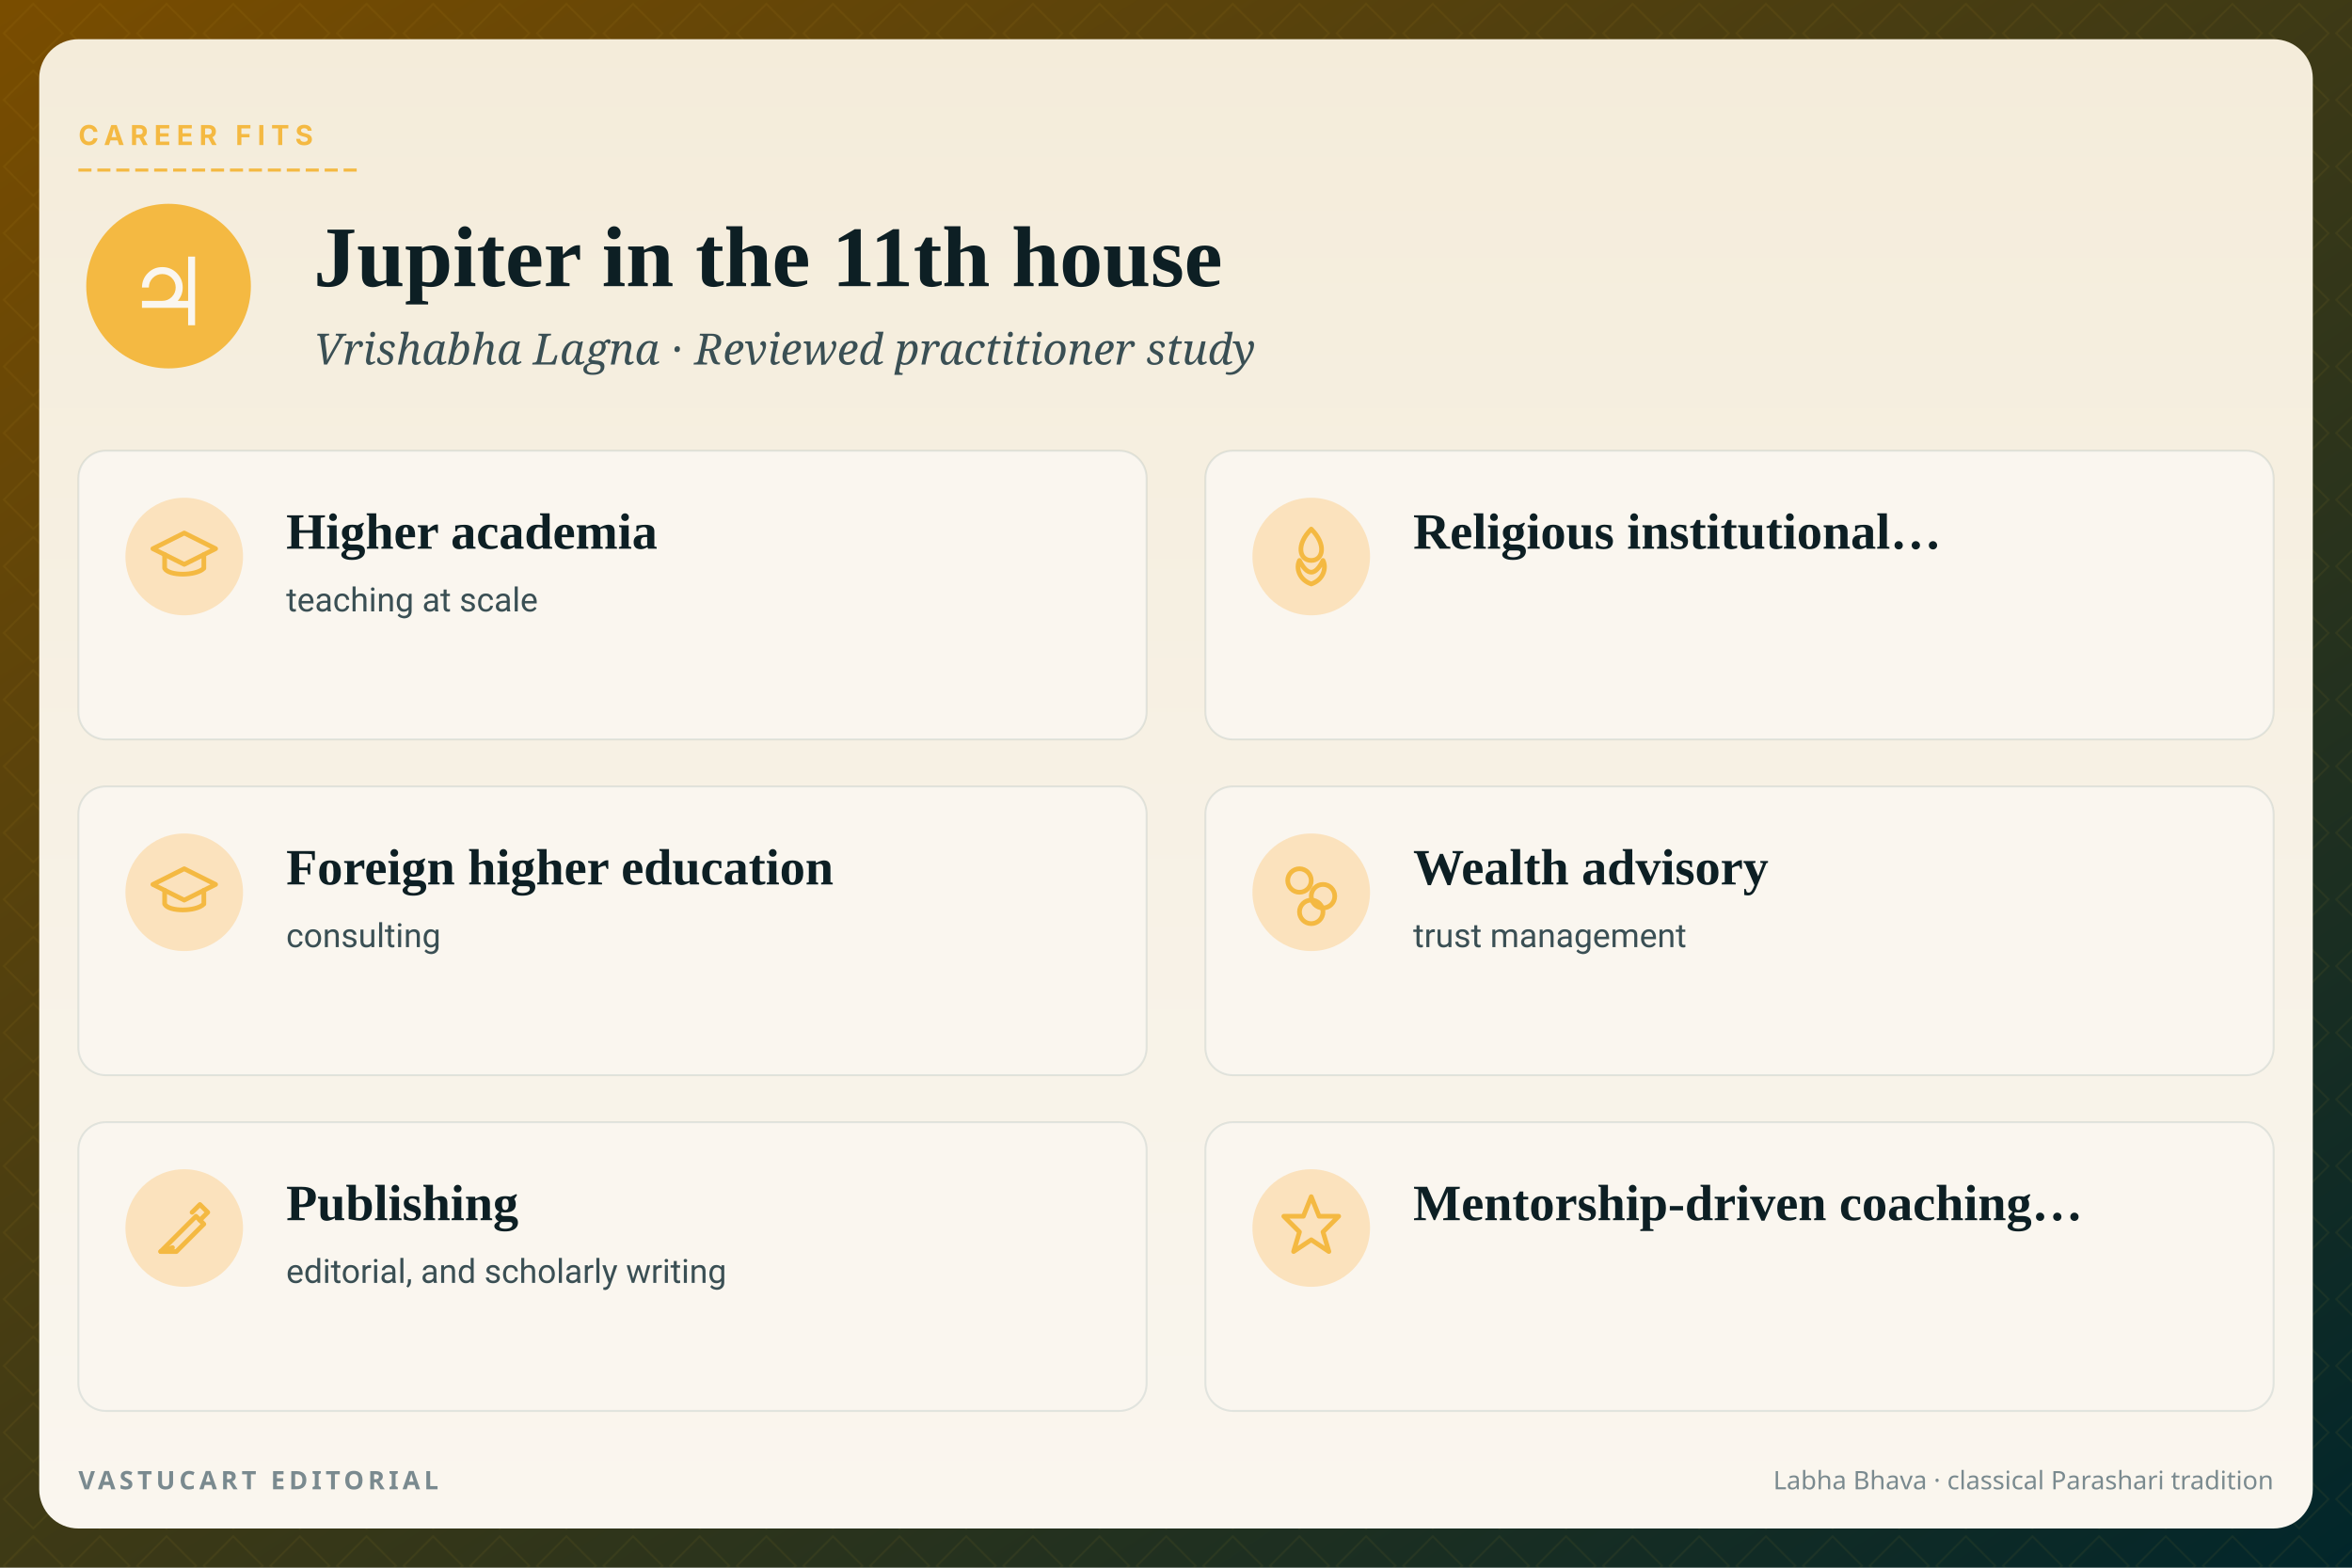
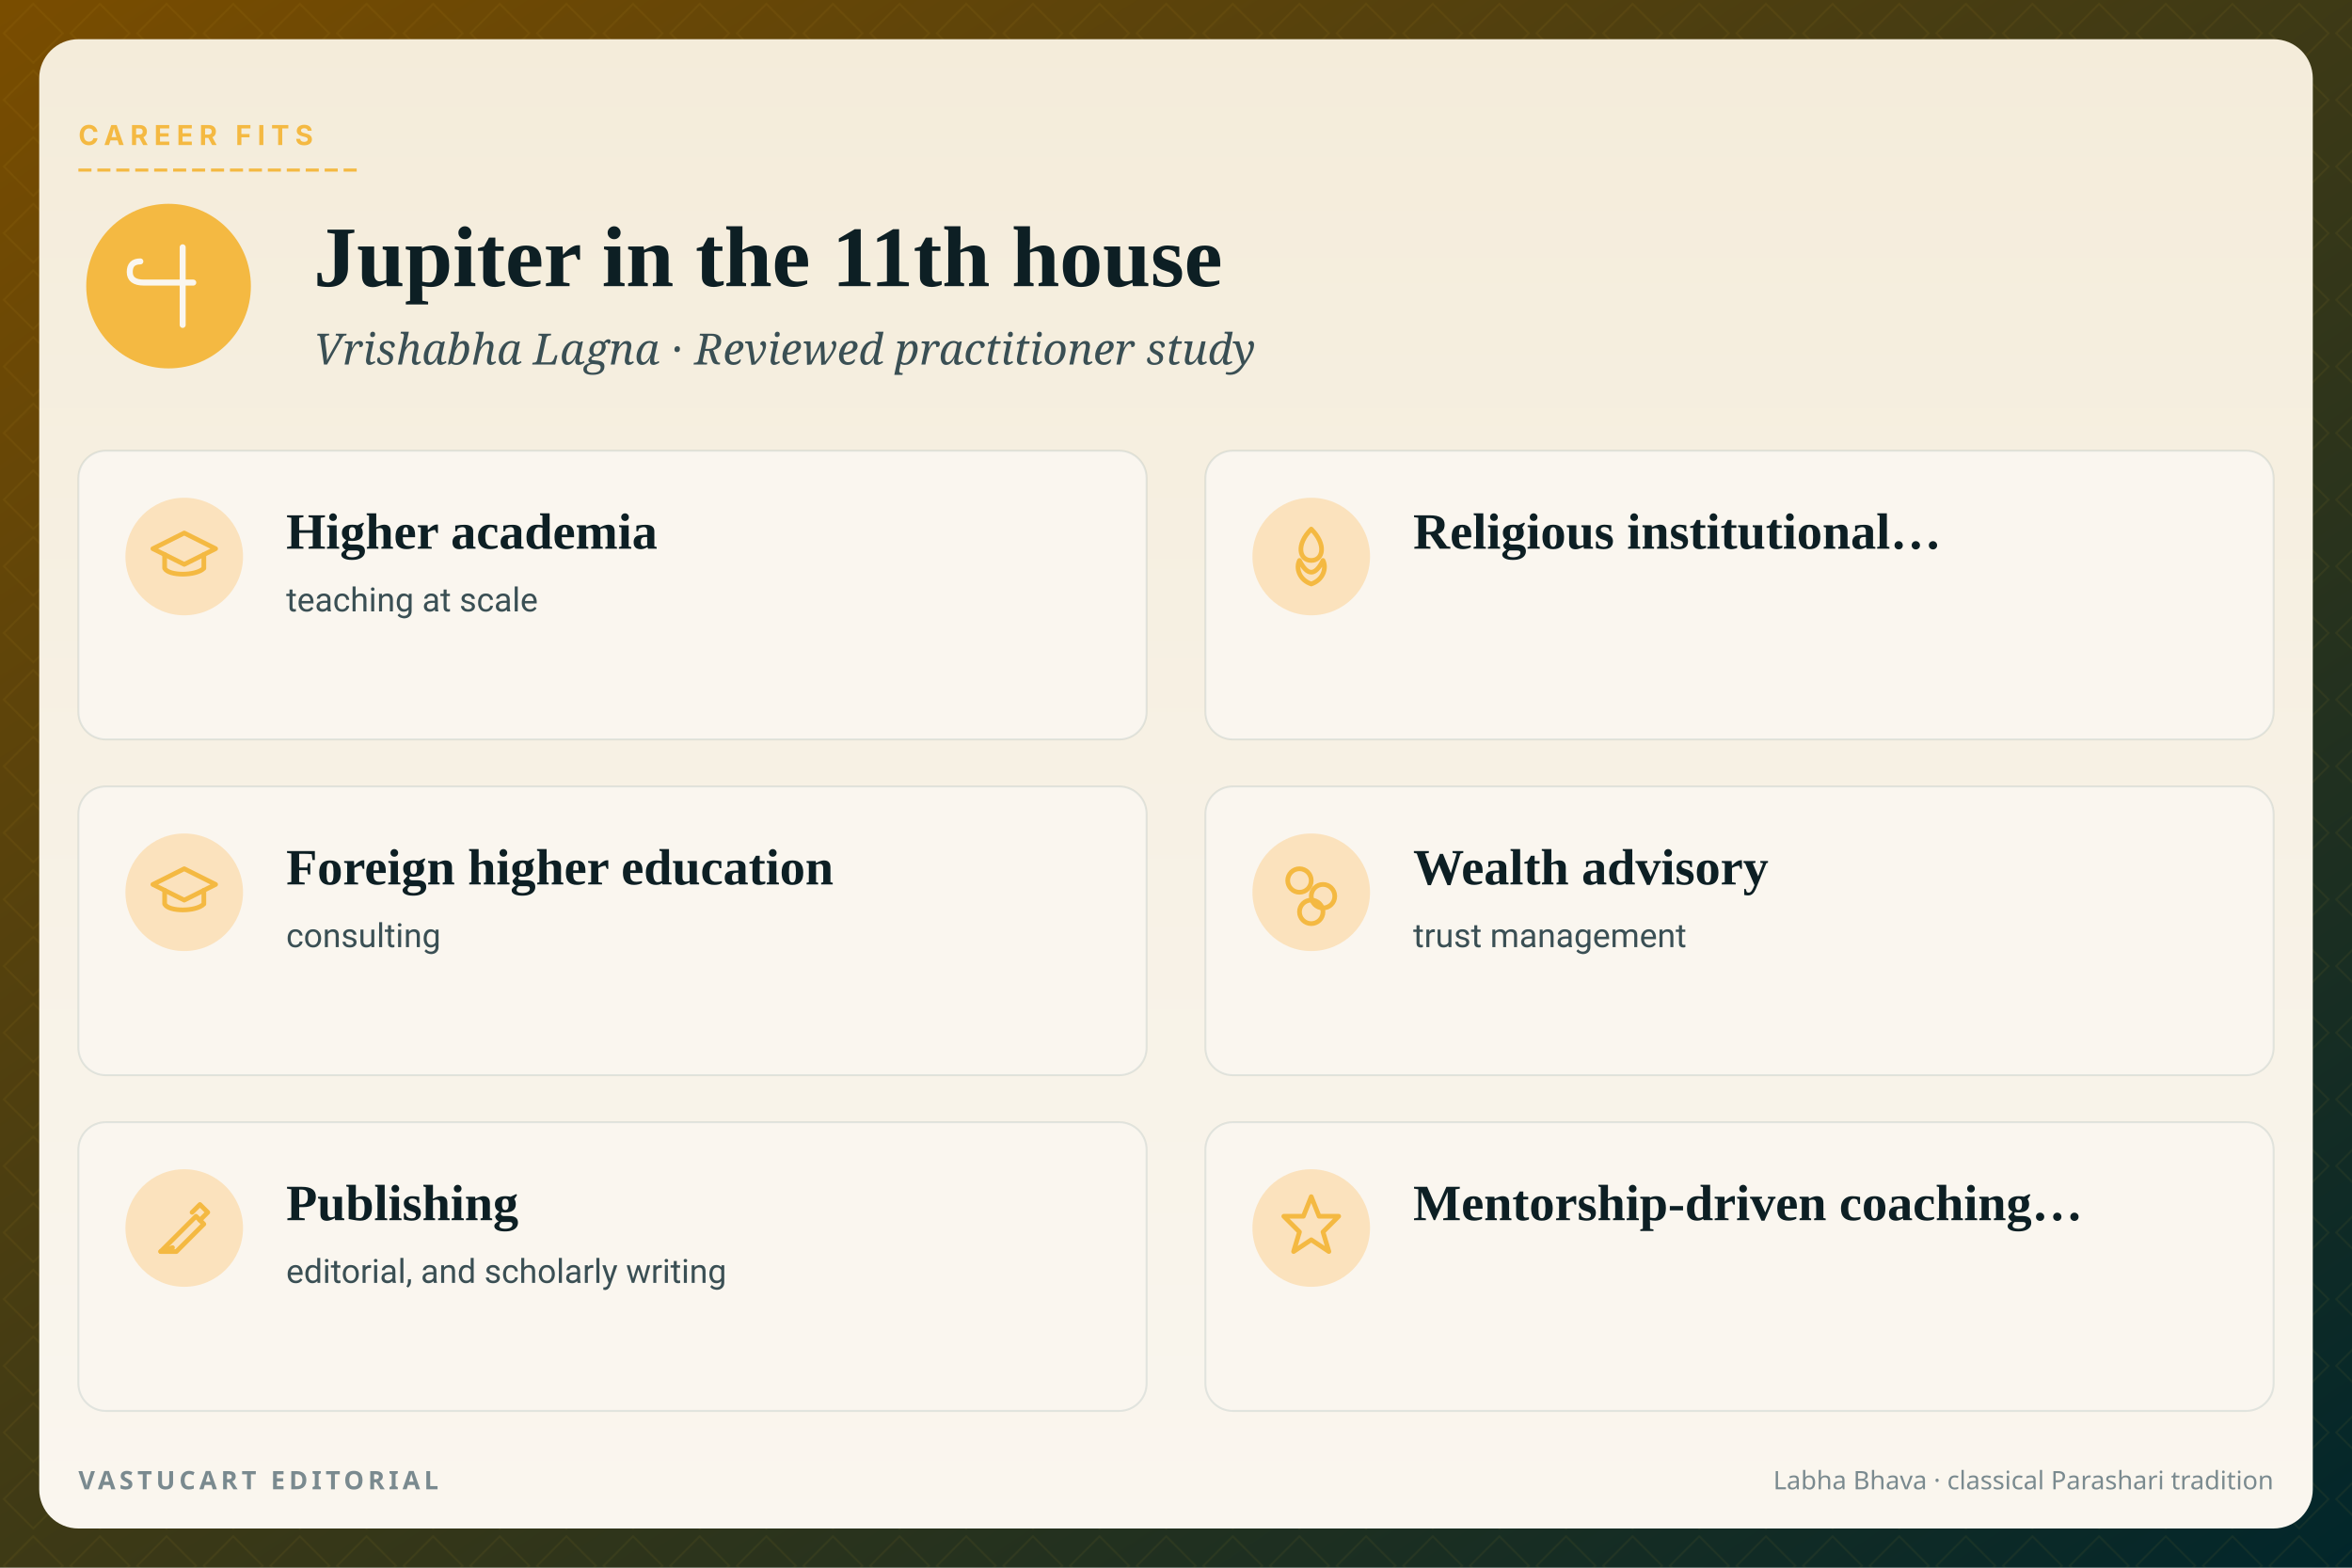
<svg xmlns="http://www.w3.org/2000/svg" viewBox="0 0 1200 800" role="img" aria-label="Jupiter in 11th house career fits for Vrishabha Lagna">
  <defs>
    <linearGradient id="bg" x1="0" y1="0" x2="1" y2="1">
      <stop offset="0%" stop-color="#7a4d00" />
      <stop offset="100%" stop-color="#01262b" />
    </linearGradient>
    <linearGradient id="cardBg" x1="0" y1="0" x2="0" y2="1">
      <stop offset="0%" stop-color="#F4ECDA" />
      <stop offset="100%" stop-color="#faf6ef" />
    </linearGradient>
    <pattern id="diamondPattern" x="0" y="0" width="34" height="34" patternUnits="userSpaceOnUse">
      <path d="M17 2 L32 17 L17 32 L2 17 Z" fill="none" stroke="#f4b942" stroke-opacity="0.06" stroke-width="1" />
    </pattern>
  </defs>
  <rect x="0" y="0" width="1200" height="800" fill="url(#bg)" />
  <rect x="0" y="0" width="1200" height="800" fill="url(#diamondPattern)" />
  <rect x="20" y="20" width="1160" height="760" rx="20" fill="url(#cardBg)" />
  <g>
    <text x="40" y="74" font-family="system-ui, -apple-system, sans-serif" font-size="14" font-weight="700" letter-spacing="3" fill="#f4b942">CAREER FITS</text>
    <text x="40" y="86" font-family="system-ui, -apple-system, sans-serif" font-size="14" font-weight="700" letter-spacing="3" fill="#f4b942">_______________</text>
    <circle cx="86" cy="146" r="42" fill="#f4b942" />
-     <text x="86" y="166" text-anchor="middle" font-family="Georgia, serif" font-size="48" font-weight="700" fill="#faf6ef">♃</text>
+     <g transform="translate(86 146)">
+       <g transform="scale(0.9)">
+         <path d="M -16 -14 Q -22 -14 -22 -8 Q -22 -2 -14 -2 L 14 -2" stroke="#faf6ef" stroke-width="3.4" stroke-linecap="round" stroke-linejoin="round" fill="none" />
+         <path d="M 8 -22 L 8 22" stroke="#faf6ef" stroke-width="3.4" stroke-linecap="round" stroke-linejoin="round" fill="none" />
+       </g>
+     </g>
    <text x="160" y="146" font-family="Georgia, 'Times New Roman', serif" font-size="44" font-weight="700" fill="#0d1f24">Jupiter in the 11th house</text>
    <text x="160" y="186" font-family="Georgia, serif" font-style="italic" font-size="22" fill="#3a4f54">Vrishabha Lagna · Reviewed practitioner study</text>
  </g>
  <g>
    <rect x="40" y="230" width="545" height="147.333" rx="14" fill="#faf6ef" stroke="rgba(1,63,71,0.10)" stroke-width="1" />
    <circle cx="94" cy="284" r="30" fill="#FBE2BD" />
    <g transform="translate(74 264)" color="#f4b942">
      <g fill="none" stroke="currentColor" stroke-width="2.4" stroke-linecap="round" stroke-linejoin="round">
        <path d="M4 16 L20 8 L36 16 L20 24 Z" />
        <path d="M10 19 V26 c2 4 16 4 20 0 V19" />
      </g>
    </g>
    <text x="146" y="280" font-family="Georgia, 'Times New Roman', serif" font-size="26" font-weight="700" fill="#0d1f24">Higher academia</text>
    <text x="146" y="312" font-family="system-ui, -apple-system, 'Segoe UI', Roboto, sans-serif" font-size="17" fill="#3a4f54">teaching at scale</text>
  </g>
  <g>
    <rect x="615" y="230" width="545" height="147.333" rx="14" fill="#faf6ef" stroke="rgba(1,63,71,0.10)" stroke-width="1" />
    <circle cx="669" cy="284" r="30" fill="#FBE2BD" />
    <g transform="translate(649 264)" color="#f4b942">
      <g fill="none" stroke="currentColor" stroke-width="2.4" stroke-linecap="round" stroke-linejoin="round">
        <path d="M20 6 C12 14 14 22 20 22 C26 22 28 14 20 6 Z" />
        <path d="M14 22 C12 26 14 32 20 34 C26 32 28 26 26 22 C24 26 22 28 20 28 C18 28 16 26 14 22 Z" />
      </g>
    </g>
    <text x="721" y="280" font-family="Georgia, 'Times New Roman', serif" font-size="26" font-weight="700" fill="#0d1f24">Religious institutional…</text>
  </g>
  <g>
    <rect x="40" y="401.333" width="545" height="147.333" rx="14" fill="#faf6ef" stroke="rgba(1,63,71,0.10)" stroke-width="1" />
    <circle cx="94" cy="455.333" r="30" fill="#FBE2BD" />
    <g transform="translate(74 435.3333)" color="#f4b942">
      <g fill="none" stroke="currentColor" stroke-width="2.4" stroke-linecap="round" stroke-linejoin="round">
        <path d="M4 16 L20 8 L36 16 L20 24 Z" />
        <path d="M10 19 V26 c2 4 16 4 20 0 V19" />
      </g>
    </g>
    <text x="146" y="451.333" font-family="Georgia, 'Times New Roman', serif" font-size="26" font-weight="700" fill="#0d1f24">Foreign higher education</text>
    <text x="146" y="483.333" font-family="system-ui, -apple-system, 'Segoe UI', Roboto, sans-serif" font-size="17" fill="#3a4f54">consulting</text>
  </g>
  <g>
    <rect x="615" y="401.333" width="545" height="147.333" rx="14" fill="#faf6ef" stroke="rgba(1,63,71,0.10)" stroke-width="1" />
    <circle cx="669" cy="455.333" r="30" fill="#FBE2BD" />
    <g transform="translate(649 435.3333)" color="#f4b942">
      <g fill="none" stroke="currentColor" stroke-width="2.4" stroke-linecap="round" stroke-linejoin="round">
        <circle cx="14" cy="14" r="6" />
        <circle cx="26" cy="22" r="6" />
        <circle cx="20" cy="30" r="6" />
      </g>
    </g>
    <text x="721" y="451.333" font-family="Georgia, 'Times New Roman', serif" font-size="26" font-weight="700" fill="#0d1f24">Wealth advisory</text>
    <text x="721" y="483.333" font-family="system-ui, -apple-system, 'Segoe UI', Roboto, sans-serif" font-size="17" fill="#3a4f54">trust management</text>
  </g>
  <g>
    <rect x="40" y="572.667" width="545" height="147.333" rx="14" fill="#faf6ef" stroke="rgba(1,63,71,0.10)" stroke-width="1" />
    <circle cx="94" cy="626.667" r="30" fill="#FBE2BD" />
    <g transform="translate(74 606.6667)" color="#f4b942">
      <g fill="none" stroke="currentColor" stroke-width="2.4" stroke-linecap="round" stroke-linejoin="round">
        <path d="M8 32 L12 28 L26 14 L30 18 L16 32 Z" />
        <path d="M24 12 L28 8 L32 12 L28 16" />
        <path d="M8 32 L14 30" />
      </g>
    </g>
    <text x="146" y="622.667" font-family="Georgia, 'Times New Roman', serif" font-size="26" font-weight="700" fill="#0d1f24">Publishing</text>
    <text x="146" y="654.667" font-family="system-ui, -apple-system, 'Segoe UI', Roboto, sans-serif" font-size="17" fill="#3a4f54">editorial, and scholarly writing</text>
  </g>
  <g>
    <rect x="615" y="572.667" width="545" height="147.333" rx="14" fill="#faf6ef" stroke="rgba(1,63,71,0.10)" stroke-width="1" />
    <circle cx="669" cy="626.667" r="30" fill="#FBE2BD" />
    <g transform="translate(649 606.6667)" color="#f4b942">
      <g fill="none" stroke="currentColor" stroke-width="2.4" stroke-linecap="round" stroke-linejoin="round">
        <path d="M20 4 L24 14 L34 14 L26 22 L29 32 L20 26 L11 32 L14 22 L6 14 L16 14 Z" />
      </g>
    </g>
    <text x="721" y="622.667" font-family="Georgia, 'Times New Roman', serif" font-size="26" font-weight="700" fill="#0d1f24">Mentorship-driven coaching…</text>
  </g>
  <text x="40" y="760" font-family="system-ui, sans-serif" font-size="13" font-weight="600" letter-spacing="2" fill="#7a8a8f">VASTUCART EDITORIAL</text>
  <text x="1160" y="760" text-anchor="end" font-family="system-ui, sans-serif" font-size="13" fill="#7a8a8f">Labha Bhava · classical Parashari tradition</text>
</svg>
